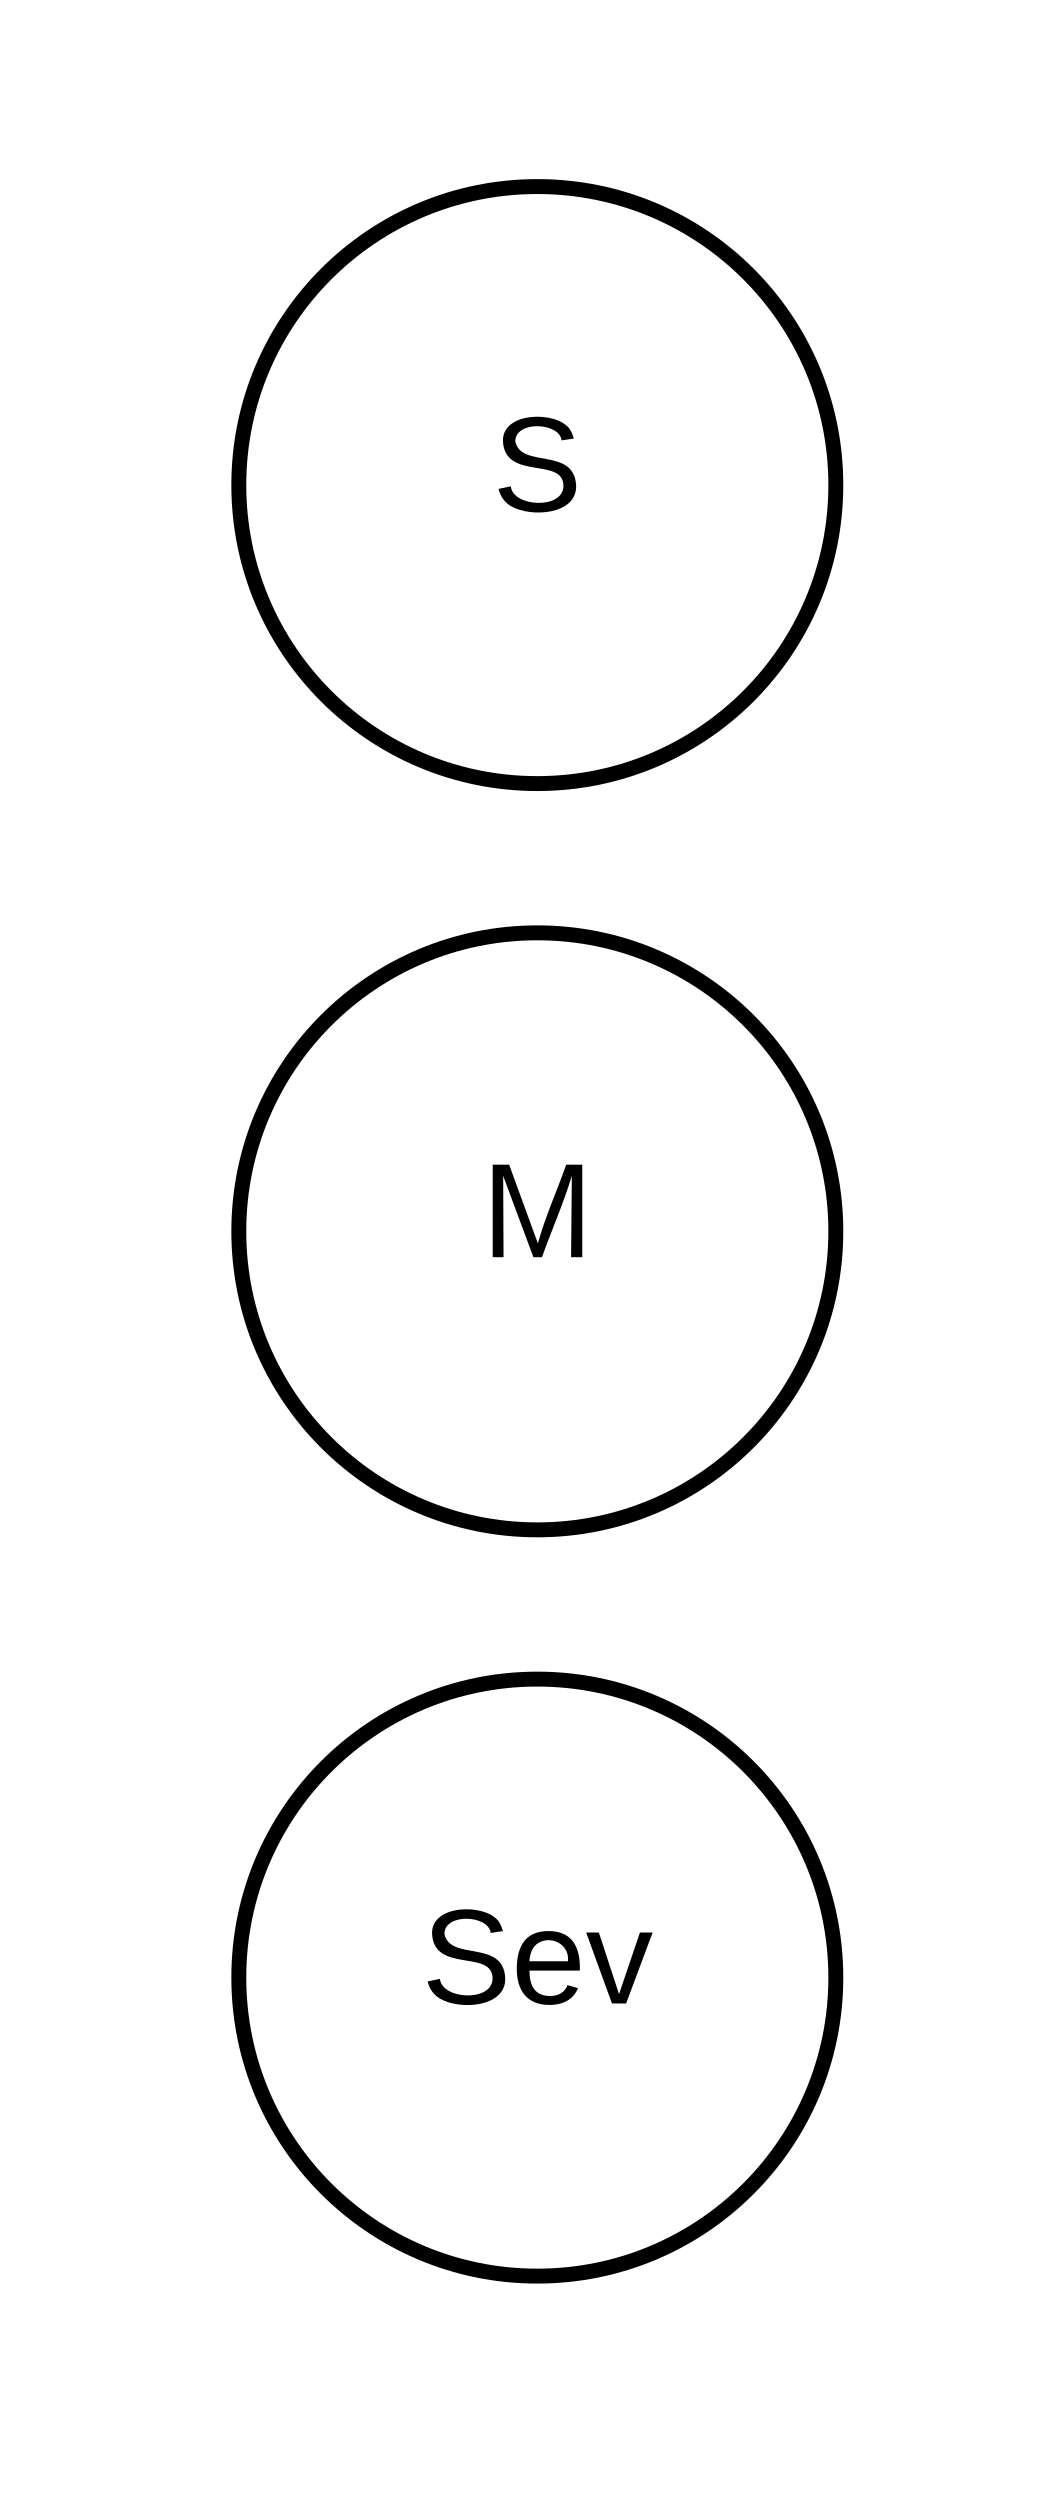
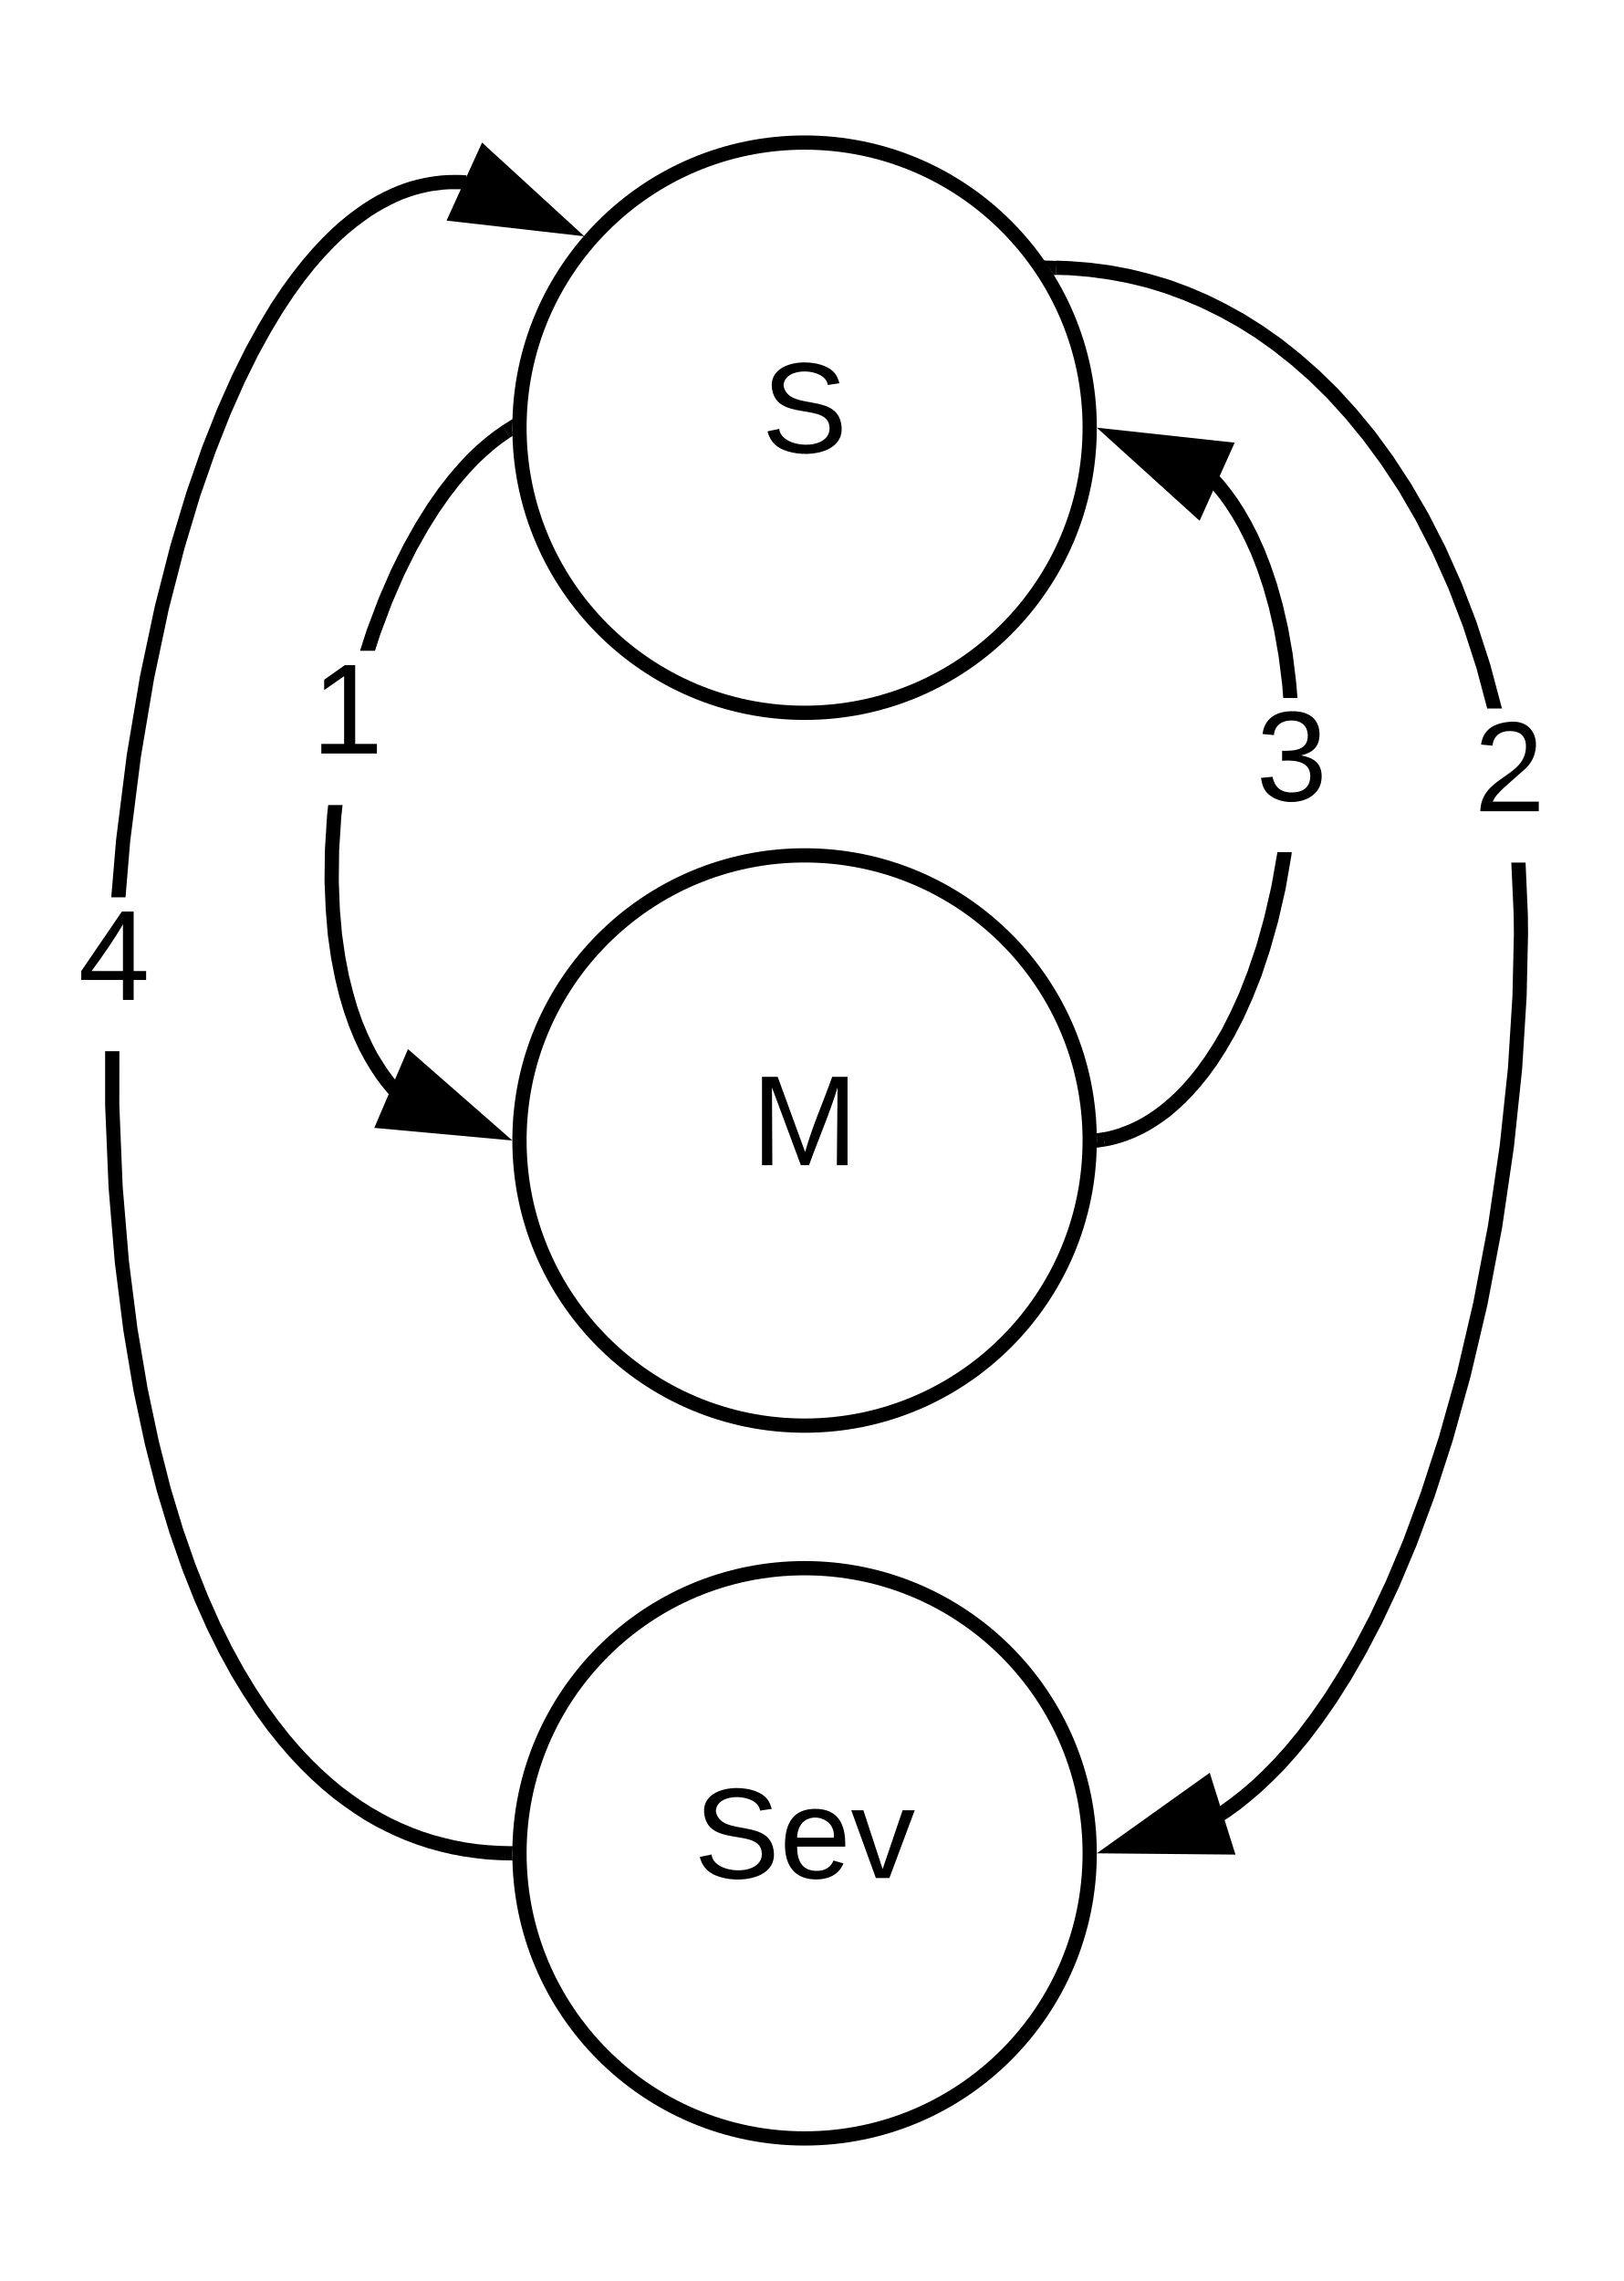
- <svg xmlns="http://www.w3.org/2000/svg" xmlns:ns1="lucid" xmlns:xlink="http://www.w3.org/1999/xlink" width="139" height="335">
-   <g transform="translate(-48 -295)" ns1:page-tab-id="oJlts_yw18.n">
+ <svg xmlns="http://www.w3.org/2000/svg" xmlns:ns1="lucid" xmlns:xlink="http://www.w3.org/1999/xlink" width="227.78" height="320">
+   <g transform="translate(-7.119885 -300)" ns1:page-tab-id="oJlts_yw18.n">
    <path d="M0 0h1760v1360H0z" fill="#fff" />
    <path d="M160 360c0 22.1-17.9 40-40 40s-40-17.9-40-40 17.9-40 40-40 40 17.9 40 40z" stroke="#000" stroke-width="2" fill="#fff" />
    <use xlink:href="#a" transform="matrix(1,0,0,1,85,325) translate(29 38.4625)" />
    <path d="M160 460c0 22.1-17.9 40-40 40s-40-17.9-40-40 17.9-40 40-40 40 17.9 40 40z" stroke="#000" stroke-width="2" fill="#fff" />
    <use xlink:href="#b" transform="matrix(1,0,0,1,85,425) translate(27.525 38.4625)" />
    <path d="M160 560c0 22.1-17.9 40-40 40s-40-17.9-40-40 17.9-40 40-40 40 17.9 40 40z" stroke="#000" stroke-width="2" fill="#fff" />
    <use xlink:href="#c" transform="matrix(1,0,0,1,85,525) translate(19.5 38.4625)" />
+     <path d="M55 414.6l-.3 4.7-.05 4.33.15 3.9.3 3.47.44 3.08.52 2.72.6 2.4.62 2.14.67 1.9.7 1.68.7 1.5.7 1.35.74 1.2.72 1.1.73 1 .75.9.26.3-1.48 1.34-.3-.32-.8-.98-.8-1.07-.78-1.18-.78-1.3-.77-1.43-.74-1.6-.72-1.77-.7-2-.66-2.22-.6-2.5-.55-2.82-.45-3.17-.3-3.58-.17-4 .05-4.4.3-4.83.16-1.5h2.02zm23.68-53.22l-.12.08-1 .7-1.04.8-1.1.96-1.2 1.12-1.24 1.32-1.33 1.54-1.42 1.83-1.5 2.14-1.58 2.52-1.65 2.93-1.7 3.42-1.7 3.92-1.65 4.4-.72 2.24h-2.1l.93-2.9 1.7-4.5 1.74-4 1.74-3.5 1.7-3.03 1.63-2.6 1.55-2.23 1.48-1.9 1.4-1.62 1.3-1.4 1.26-1.18 1.2-1.02 1.12-.88 1.08-.75.16-.12z" />
+     <path d="M79 360l.04 1.15-.38.24-1.06-1.7 1.47-.93zM76.03 458.72l-14.94-1.36 3.64-8.52z" />
+     <path d="M79 460l-19.37-1.77 4.73-11.05zm-16.45-3.5l10.5.95-7.93-6.95z" />
+     <use xlink:href="#d" transform="matrix(1,0,0,1,50.84909,391.3096) translate(0 14.4)" />
+     <path d="M221.47 428.26l.03 2.75-.2 8.83-.63 10.13-1.16 11-1.65 11.26-2.07 10.87-2.36 10.03-2.5 8.98-2.55 7.87-2.52 6.8-2.46 5.85-2.37 5.03-2.26 4.32-2.15 3.73-2.05 3.23-1.95 2.8-1.86 2.46-1.77 2.13-1.7 1.9-1.64 1.65-1.57 1.48-1.52 1.3-1.46 1.17-1.43 1.03-.76.5-1.1-1.67.7-.48 1.37-1 1.4-1.1 1.46-1.25 1.5-1.42 1.57-1.6 1.64-1.82 1.72-2.08 1.8-2.4 1.9-2.72 2-3.16L197 531l2.23-4.24 2.33-4.95 2.43-5.77 2.48-6.72 2.53-7.77 2.5-8.9 2.32-9.95 2.06-10.8 1.64-11.16 1.16-10.93.63-10.06.2-8.74-.03-2.7-.33-7.3h2zm-64.2-91.62l2.88.23 2.83.38 2.77.52 2.73.68 2.7.8 2.67.98 2.64 1.12 2.62 1.3 2.63 1.45 2.6 1.65 2.63 1.85 2.6 2.07 2.62 2.3 2.62 2.56 2.6 2.85 2.6 3.15 2.55 3.48 2.52 3.86 2.46 4.23 2.37 4.63 2.26 5.06 2.1 5.48 1.92 5.93 1.65 6.2h-2.07l-1.5-5.63-1.88-5.82-2.07-5.4-2.22-4.96-2.33-4.55-2.4-4.14-2.47-3.74-2.5-3.4-2.52-3.07-2.52-2.78-2.54-2.5-2.53-2.22-2.52-2-2.53-1.8-2.52-1.58-2.53-1.4-2.54-1.25-2.55-1.08-2.55-.94-2.6-.8-2.62-.63-2.67-.5-2.72-.37-2.8-.23-1.87-.05.05-2z" />
+     <path d="M155.35 336.6l-.06 1.98h-.38l-.4-.7-.98-1.34zM179.1 559.17l-15-.14 12.2-8.7z" />
+     <path d="M180.45 560.18L161 560l15.84-11.3zm-13.28-2.12l10.55.1-1.96-6.22z" />
+     <use xlink:href="#e" transform="matrix(1,0,0,1,213.9032,399.4072) translate(0 14.4)" />
+     <path d="M188.3 420l-.83 4.77-1.02 4.44-1.14 4.05-1.2 3.63-1.27 3.2-1.27 2.82-1.27 2.46-1.25 2.14-1.2 1.87-1.18 1.62-1.14 1.42-1.1 1.24-1.07 1.1-1.04.95-1 .86-1 .74-.96.65-.94.58-.93.5-.93.44-.9.38-.92.33-.9.27-.9.23-.77.15-.38-1.96.7-.14.8-.2.82-.25.8-.3.83-.34.83-.4.84-.45.86-.53.88-.6.9-.68.94-.8.97-.88 1-1.02 1.03-1.17 1.08-1.35 1.1-1.54 1.17-1.8 1.2-2.04 1.2-2.37 1.24-2.72 1.2-3.1 1.2-3.54 1.1-3.95 1-4.33.83-4.67.02-.17h2.02zm-9.46-52.5l.94 1.17.94 1.3.94 1.46.94 1.63.94 1.82.93 2.06.9 2.3.88 2.6.83 2.95.75 3.28.65 3.68.5 4.07.17 2.1h-2l-.15-1.9-.5-3.97-.63-3.58-.73-3.2-.8-2.84-.84-2.5-.87-2.23-.9-1.95-.88-1.73-.9-1.55-.88-1.37-.88-1.22-.9-1.1-.68-.78 1.5-1.32z" />
+     <path d="M162.16 460.84l-1.22.18.06-1-.03-1.03.9-.14zM178.87 362.93l-3.8 8.46-11.12-10.08z" />
+     <path d="M180.34 362.1l-4.92 10.96L161 360zm-5.62 7.63l2.67-5.95-10.5-1.13z" />
+     <use xlink:href="#f" transform="matrix(1,0,0,1,183.3441,397.9257) translate(0 14.4)" />
+     <path d="M23.86 455l.47 11.44.88 10.5 1.2 9.44 1.42 8.4 1.57 7.4 1.65 6.5 1.72 5.7 1.74 5 1.75 4.4 1.72 3.88 1.7 3.42 1.67 3.04 1.64 2.7 1.6 2.43 1.58 2.16 1.54 1.96 1.5 1.75 1.5 1.6 1.47 1.44 1.44 1.3 1.44 1.2 1.42 1.06 1.4.98 1.42.9 1.4.8 1.4.74 1.42.66 1.42.6 1.44.54 1.45.47 1.5.4 1.5.36 1.55.3 1.58.23 1.63.16 1.7.1.76.02-.04 2-.82-.02-1.77-.1-1.72-.2-1.67-.24-1.6-.3-1.6-.38-1.57-.43-1.53-.5-1.52-.56-1.5-.63-1.48-.7-1.48-.76-1.48-.85-1.47-.95-1.48-1.03-1.5-1.13-1.5-1.25-1.5-1.35-1.53-1.5-1.55-1.65-1.56-1.82-1.6-2-1.62-2.24-1.65-2.5-1.7-2.78-1.7-3.1-1.74-3.5-1.76-3.96-1.77-4.48-1.76-5.08-1.75-5.78-1.68-6.58-1.6-7.5-1.42-8.46-1.2-9.53-.88-10.58-.48-11.52v-7.57h2zm47.98-130.45l.74.05-.12 2-.7-.05h-1.62l-.8.05-.8.1-.8.1-.8.16-.8.18-.82.23-.82.27-.84.3-.85.37-.86.42-.9.47-.92.52-.95.6-.98.7-1.04.77-1.07.87-1.13 1-1.18 1.17-1.25 1.32-1.3 1.5-1.4 1.77-1.47 2.03-1.56 2.35-1.67 2.77-1.78 3.23-1.88 3.8-2 4.5-2.1 5.3-2.18 6.24-2.2 7.33-2.2 8.53-2.06 9.75-1.84 10.9-1.5 11.83-.66 7.9h-2l.68-8.1 1.5-11.92 1.85-11 2.08-9.82 2.2-8.6 2.24-7.42 2.2-6.33 2.13-5.38 2.03-4.57 1.92-3.87 1.82-3.3 1.7-2.84 1.62-2.43 1.52-2.08 1.44-1.82 1.37-1.58 1.3-1.38 1.23-1.22 1.18-1.06 1.14-.94 1.1-.83 1.05-.74 1.02-.65.98-.57.97-.5.95-.45.93-.4.9-.33.9-.3.9-.24.9-.2.87-.17.88-.13.88-.1.9-.05.88-.02z" />
+     <path d="M79.06 559l-.06 1 .03 1-1.08-.02.04-2zM86.15 331.8l-14.9-1.7 3.84-8.42z" />
+     <path d="M89.1 333.15l-19.33-2.2L74.75 320zm-16.37-3.88l10.48 1.2-7.77-7.13z" />
+     <use xlink:href="#g" transform="matrix(1,0,0,1,18.11988,425.8792) translate(0 14.4)" />
    <defs>
-       <path d="M185-189c-5-48-123-54-124 2 14 75 158 14 163 119 3 78-121 87-175 55-17-10-28-26-33-46l33-7c5 56 141 63 141-1 0-78-155-14-162-118-5-82 145-84 179-34 5 7 8 16 11 25" id="d" />
-       <use transform="matrix(0.05,0,0,0.05,0,0)" xlink:href="#d" id="a" />
-       <path d="M240 0l2-218c-23 76-54 145-80 218h-23L58-218 59 0H30v-248h44l77 211c21-75 51-140 76-211h43V0h-30" id="e" />
-       <use transform="matrix(0.05,0,0,0.05,0,0)" xlink:href="#e" id="b" />
-       <path d="M100-194c63 0 86 42 84 106H49c0 40 14 67 53 68 26 1 43-12 49-29l28 8c-11 28-37 45-77 45C44 4 14-33 15-96c1-61 26-98 85-98zm52 81c6-60-76-77-97-28-3 7-6 17-6 28h103" id="f" />
-       <path d="M108 0H70L1-190h34L89-25l56-165h34" id="g" />
+       <path d="M185-189c-5-48-123-54-124 2 14 75 158 14 163 119 3 78-121 87-175 55-17-10-28-26-33-46l33-7c5 56 141 63 141-1 0-78-155-14-162-118-5-82 145-84 179-34 5 7 8 16 11 25" id="h" />
+       <use transform="matrix(0.05,0,0,0.05,0,0)" xlink:href="#h" id="a" />
+       <path d="M240 0l2-218c-23 76-54 145-80 218h-23L58-218 59 0H30v-248h44l77 211c21-75 51-140 76-211h43V0h-30" id="i" />
+       <use transform="matrix(0.05,0,0,0.05,0,0)" xlink:href="#i" id="b" />
+       <path d="M100-194c63 0 86 42 84 106H49c0 40 14 67 53 68 26 1 43-12 49-29l28 8c-11 28-37 45-77 45C44 4 14-33 15-96c1-61 26-98 85-98zm52 81c6-60-76-77-97-28-3 7-6 17-6 28h103" id="j" />
+       <path d="M108 0H70L1-190h34L89-25l56-165h34" id="k" />
      <g id="c">
-         <use transform="matrix(0.05,0,0,0.05,0,0)" xlink:href="#d" />
-         <use transform="matrix(0.05,0,0,0.05,12,0)" xlink:href="#f" />
-         <use transform="matrix(0.05,0,0,0.05,22,0)" xlink:href="#g" />
+         <use transform="matrix(0.05,0,0,0.05,0,0)" xlink:href="#h" />
+         <use transform="matrix(0.05,0,0,0.05,12,0)" xlink:href="#j" />
+         <use transform="matrix(0.05,0,0,0.05,22,0)" xlink:href="#k" />
      </g>
+       <path d="M27 0v-27h64v-190l-56 39v-29l58-41h29v221h61V0H27" id="l" />
+       <use transform="matrix(0.05,0,0,0.05,0,0)" xlink:href="#l" id="d" />
+       <path d="M101-251c82-7 93 87 43 132L82-64C71-53 59-42 53-27h129V0H18c2-99 128-94 128-182 0-28-16-43-45-43s-46 15-49 41l-32-3c6-41 34-60 81-64" id="m" />
+       <use transform="matrix(0.05,0,0,0.05,0,0)" xlink:href="#m" id="e" />
+       <path d="M126-127c33 6 58 20 58 59 0 88-139 92-164 29-3-8-5-16-6-25l32-3c6 27 21 44 54 44 32 0 52-15 52-46 0-38-36-46-79-43v-28c39 1 72-4 72-42 0-27-17-43-46-43-28 0-47 15-49 41l-32-3c6-42 35-63 81-64 48-1 79 21 79 65 0 36-21 52-52 59" id="n" />
+       <use transform="matrix(0.05,0,0,0.05,0,0)" xlink:href="#n" id="f" />
+       <path d="M155-56V0h-30v-56H8v-25l114-167h33v167h35v25h-35zm-30-156c-27 46-58 90-88 131h88v-131" id="o" />
+       <use transform="matrix(0.05,0,0,0.05,0,0)" xlink:href="#o" id="g" />
    </defs>
  </g>
</svg>
